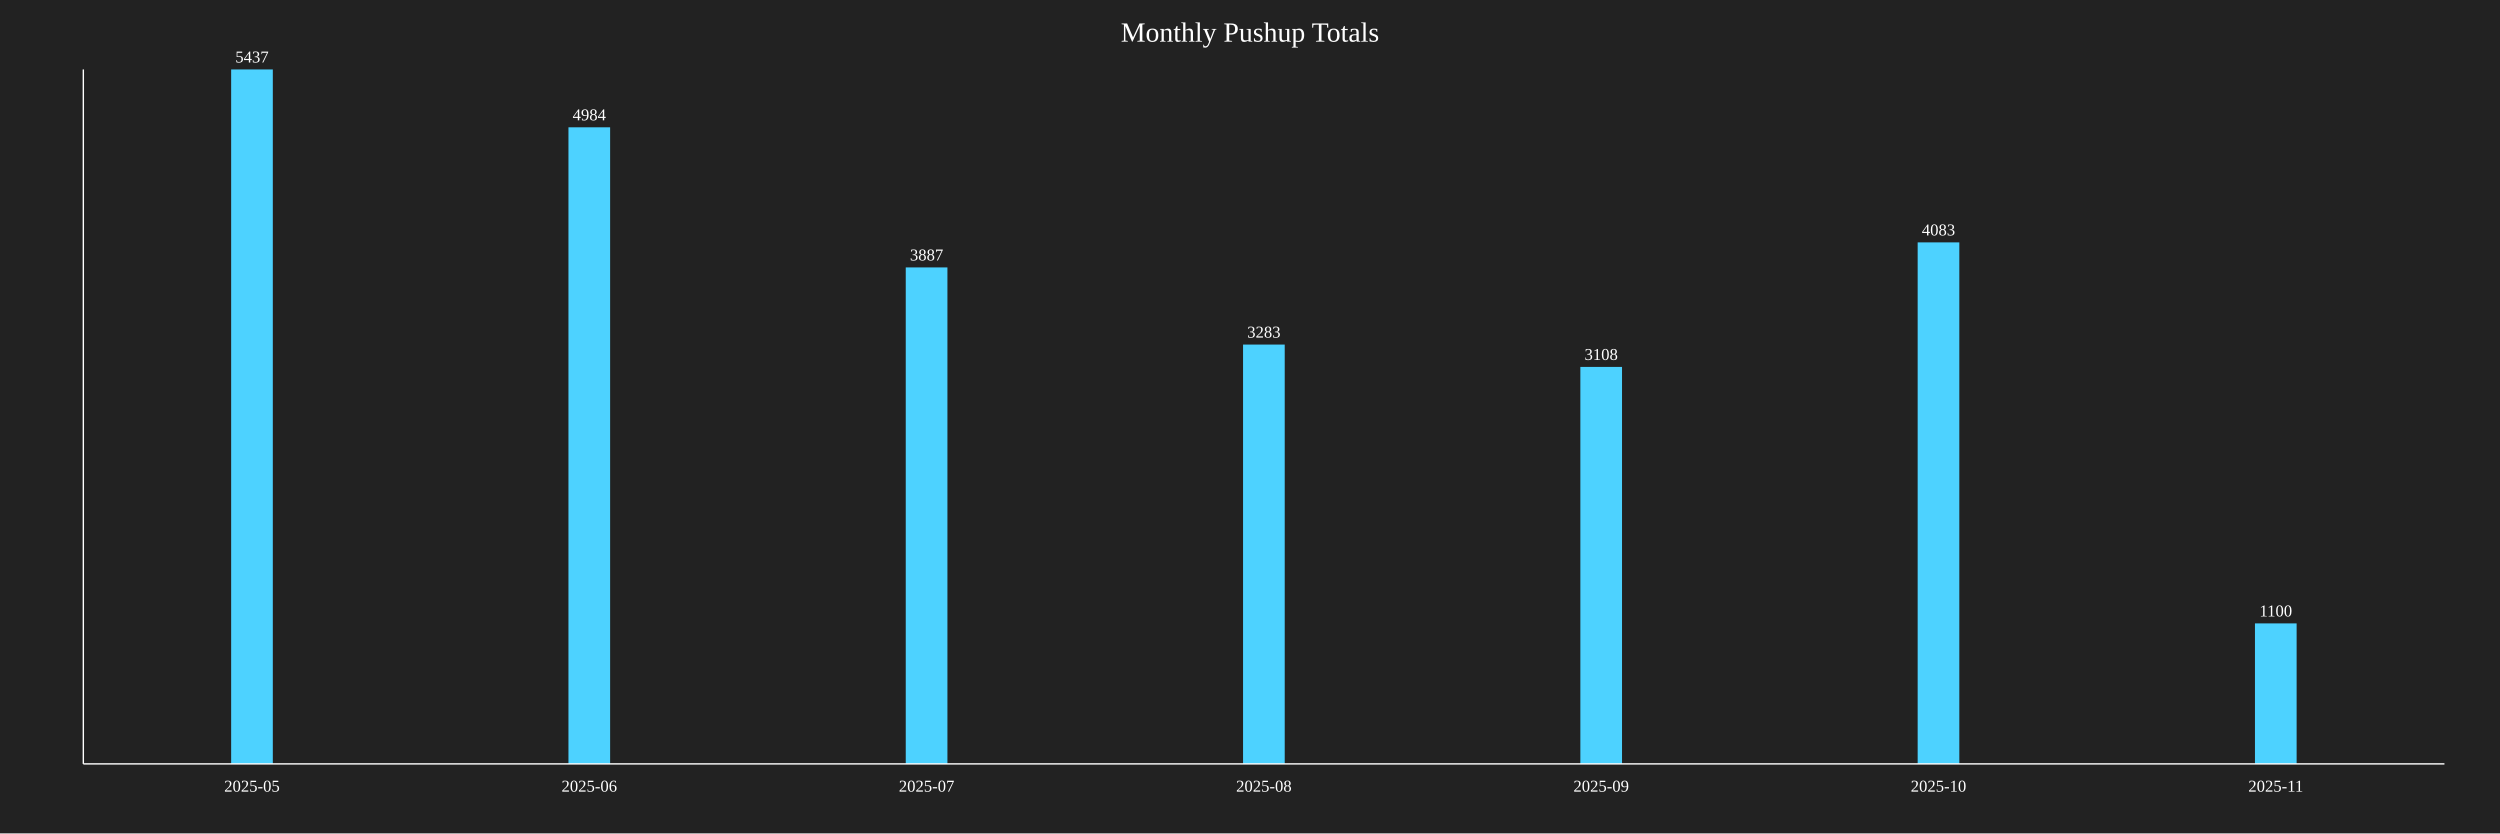
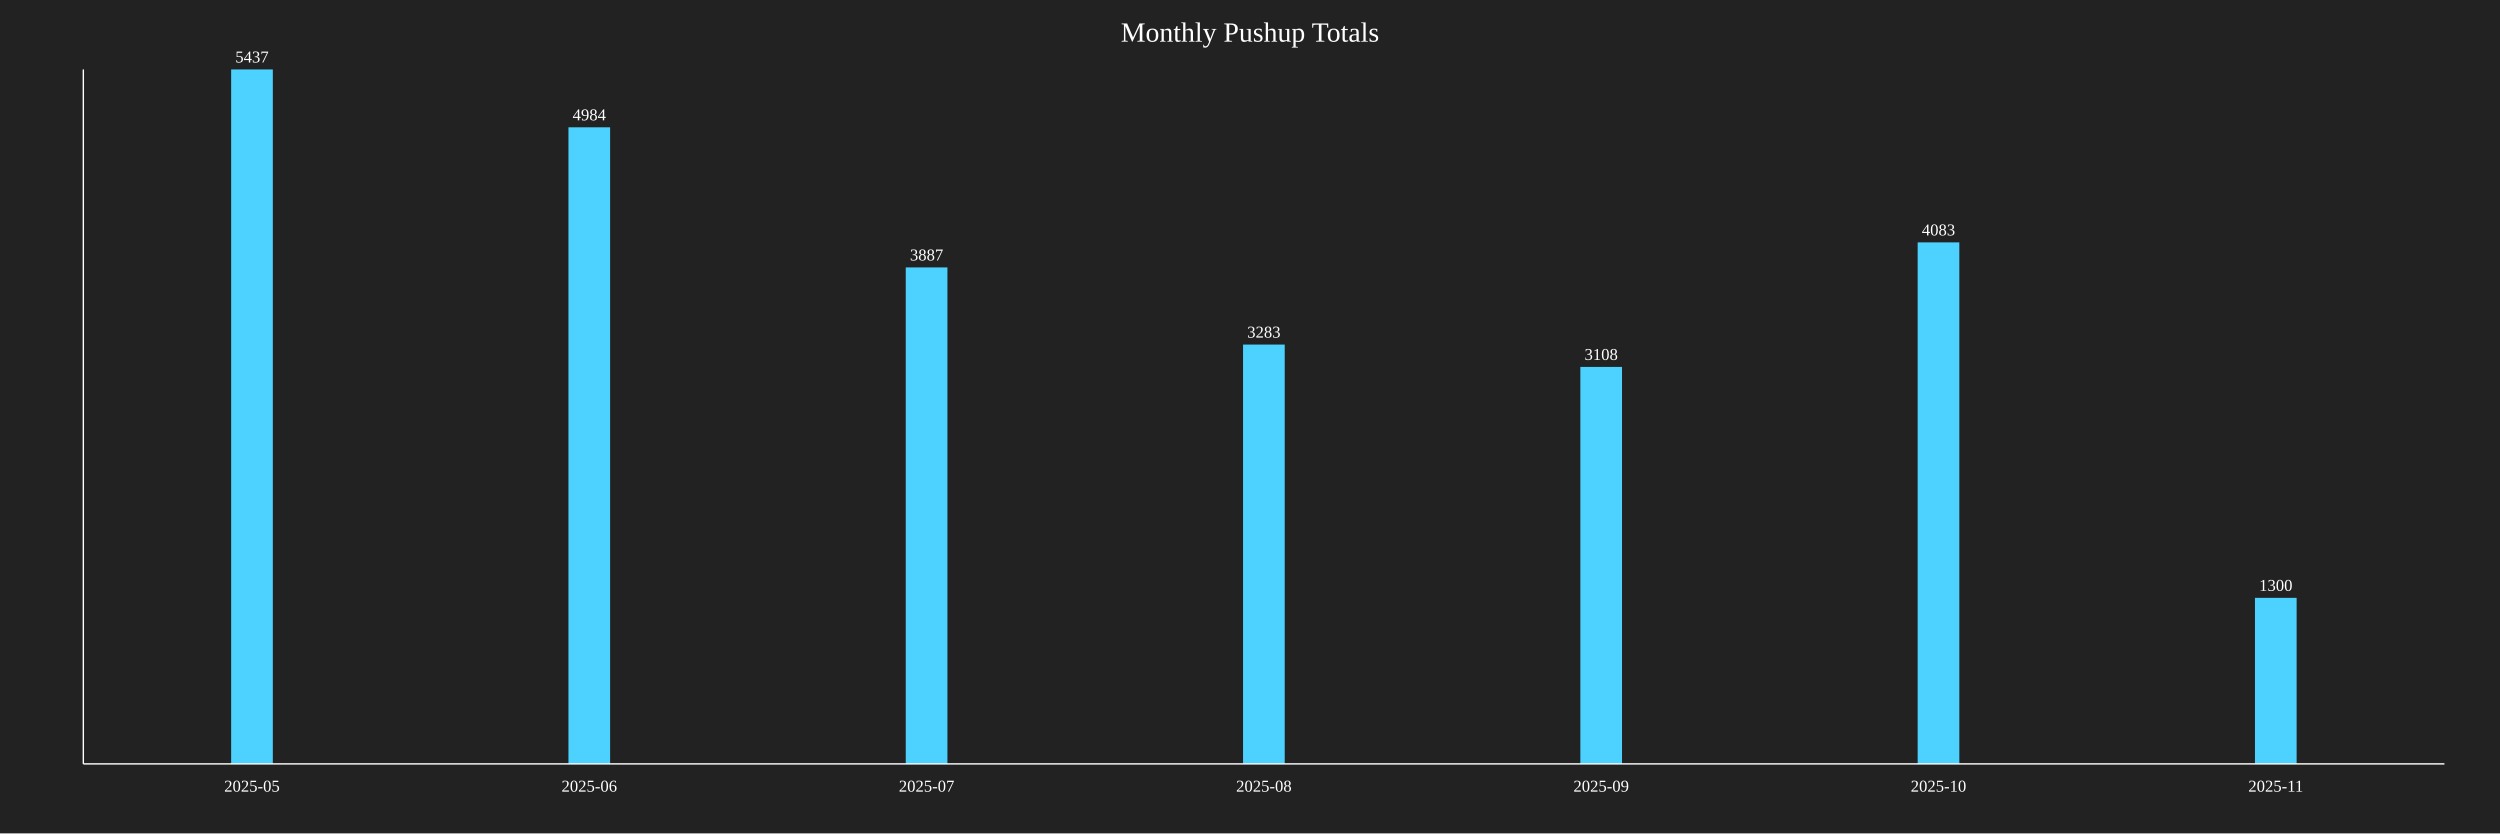
<svg xmlns="http://www.w3.org/2000/svg" baseProfile="full" height="600" version="1.1" width="1800">
  <defs />
  <rect fill="#222222" height="100%" width="100%" x="0" y="0" />
  <text fill="white" font-size="20" text-anchor="middle" x="900.0" y="30">Monthly Pushup Totals</text>
  <rect fill="#4DD2FF" height="500.0" width="30" x="166.429" y="50.0" />
  <text fill="white" font-size="12" text-anchor="middle" x="181.429" y="45.0">5437</text>
  <text fill="white" font-size="12" text-anchor="middle" x="181.429" y="570">2025-05</text>
  <rect fill="#4DD2FF" height="458.341" width="30" x="409.286" y="91.659" />
  <text fill="white" font-size="12" text-anchor="middle" x="424.286" y="86.659">4984</text>
  <text fill="white" font-size="12" text-anchor="middle" x="424.286" y="570">2025-06</text>
  <rect fill="#4DD2FF" height="357.458" width="30" x="652.143" y="192.542" />
  <text fill="white" font-size="12" text-anchor="middle" x="667.143" y="187.542">3887</text>
  <text fill="white" font-size="12" text-anchor="middle" x="667.143" y="570">2025-07</text>
  <rect fill="#4DD2FF" height="301.913" width="30" x="895.0" y="248.087" />
  <text fill="white" font-size="12" text-anchor="middle" x="910.0" y="243.087">3283</text>
  <text fill="white" font-size="12" text-anchor="middle" x="910.0" y="570">2025-08</text>
  <rect fill="#4DD2FF" height="285.819" width="30" x="1137.857" y="264.181" />
  <text fill="white" font-size="12" text-anchor="middle" x="1152.857" y="259.181">3108</text>
  <text fill="white" font-size="12" text-anchor="middle" x="1152.857" y="570">2025-09</text>
  <rect fill="#4DD2FF" height="375.483" width="30" x="1380.714" y="174.517" />
  <text fill="white" font-size="12" text-anchor="middle" x="1395.714" y="169.517">4083</text>
  <text fill="white" font-size="12" text-anchor="middle" x="1395.714" y="570">2025-10</text>
-   <rect fill="#4DD2FF" height="101.159" width="30" x="1623.571" y="448.841" />
-   <text fill="white" font-size="12" text-anchor="middle" x="1638.571" y="443.841">1100</text>
+   <rect fill="#4DD2FF" height="119.551" width="30" x="1623.571" y="430.449" />
+   <text fill="white" font-size="12" text-anchor="middle" x="1638.571" y="425.449">1300</text>
  <text fill="white" font-size="12" text-anchor="middle" x="1638.571" y="570">2025-11</text>
  <line stroke="white" x1="60" x2="60" y1="50" y2="550" />
  <line stroke="white" x1="60" x2="1760" y1="550" y2="550" />
</svg>
